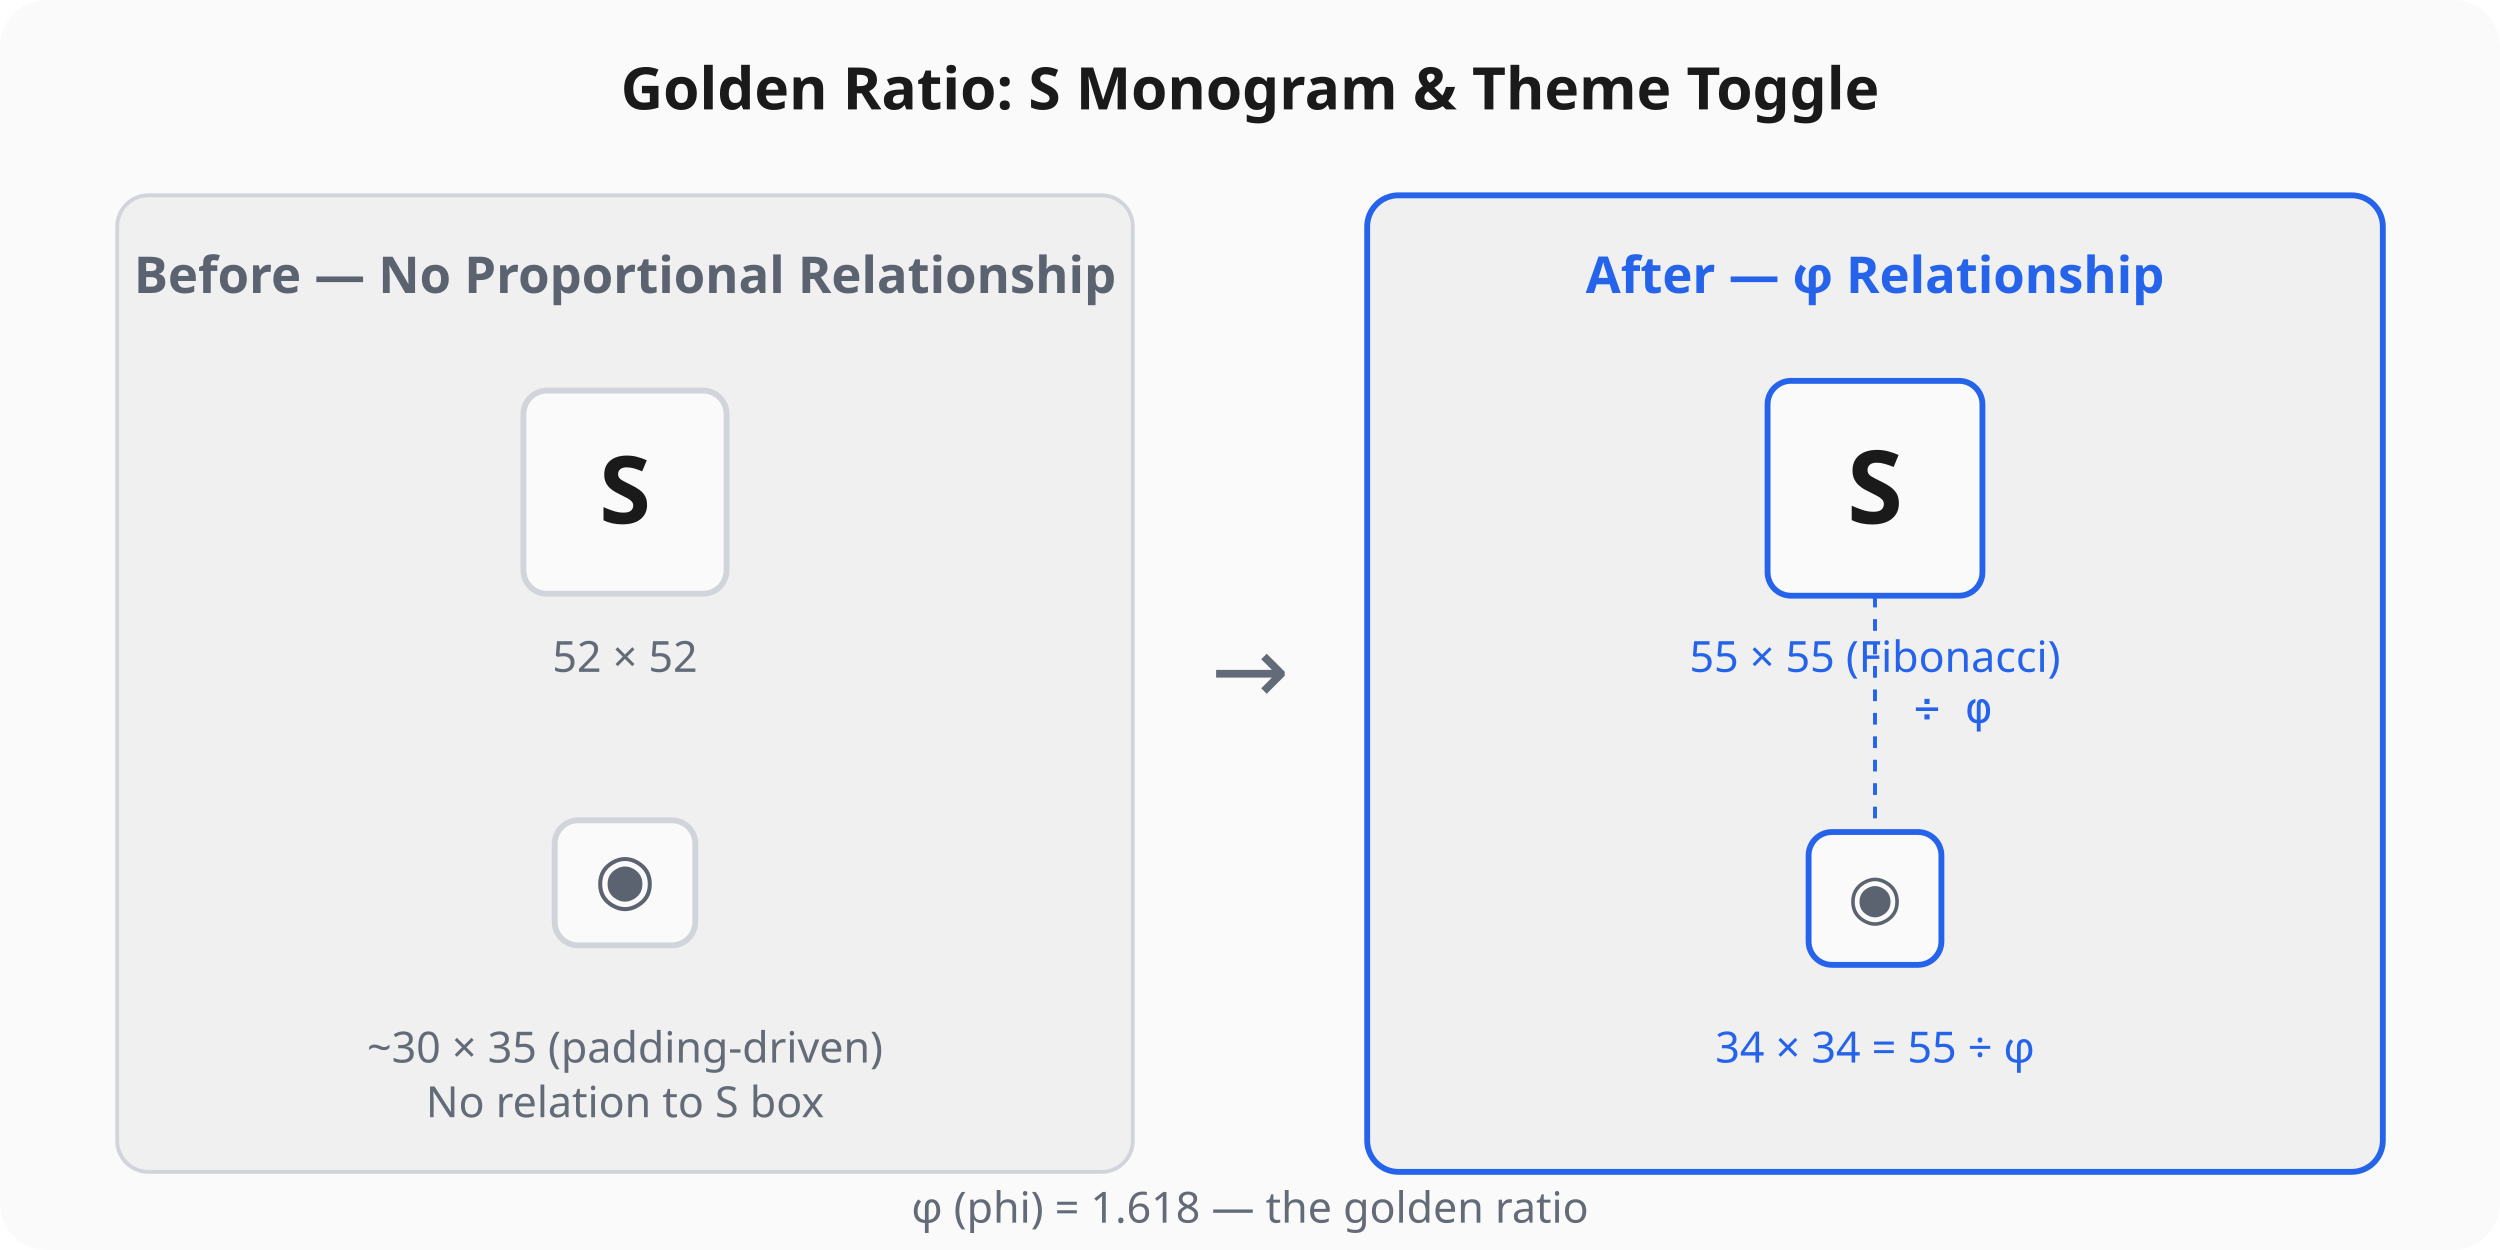
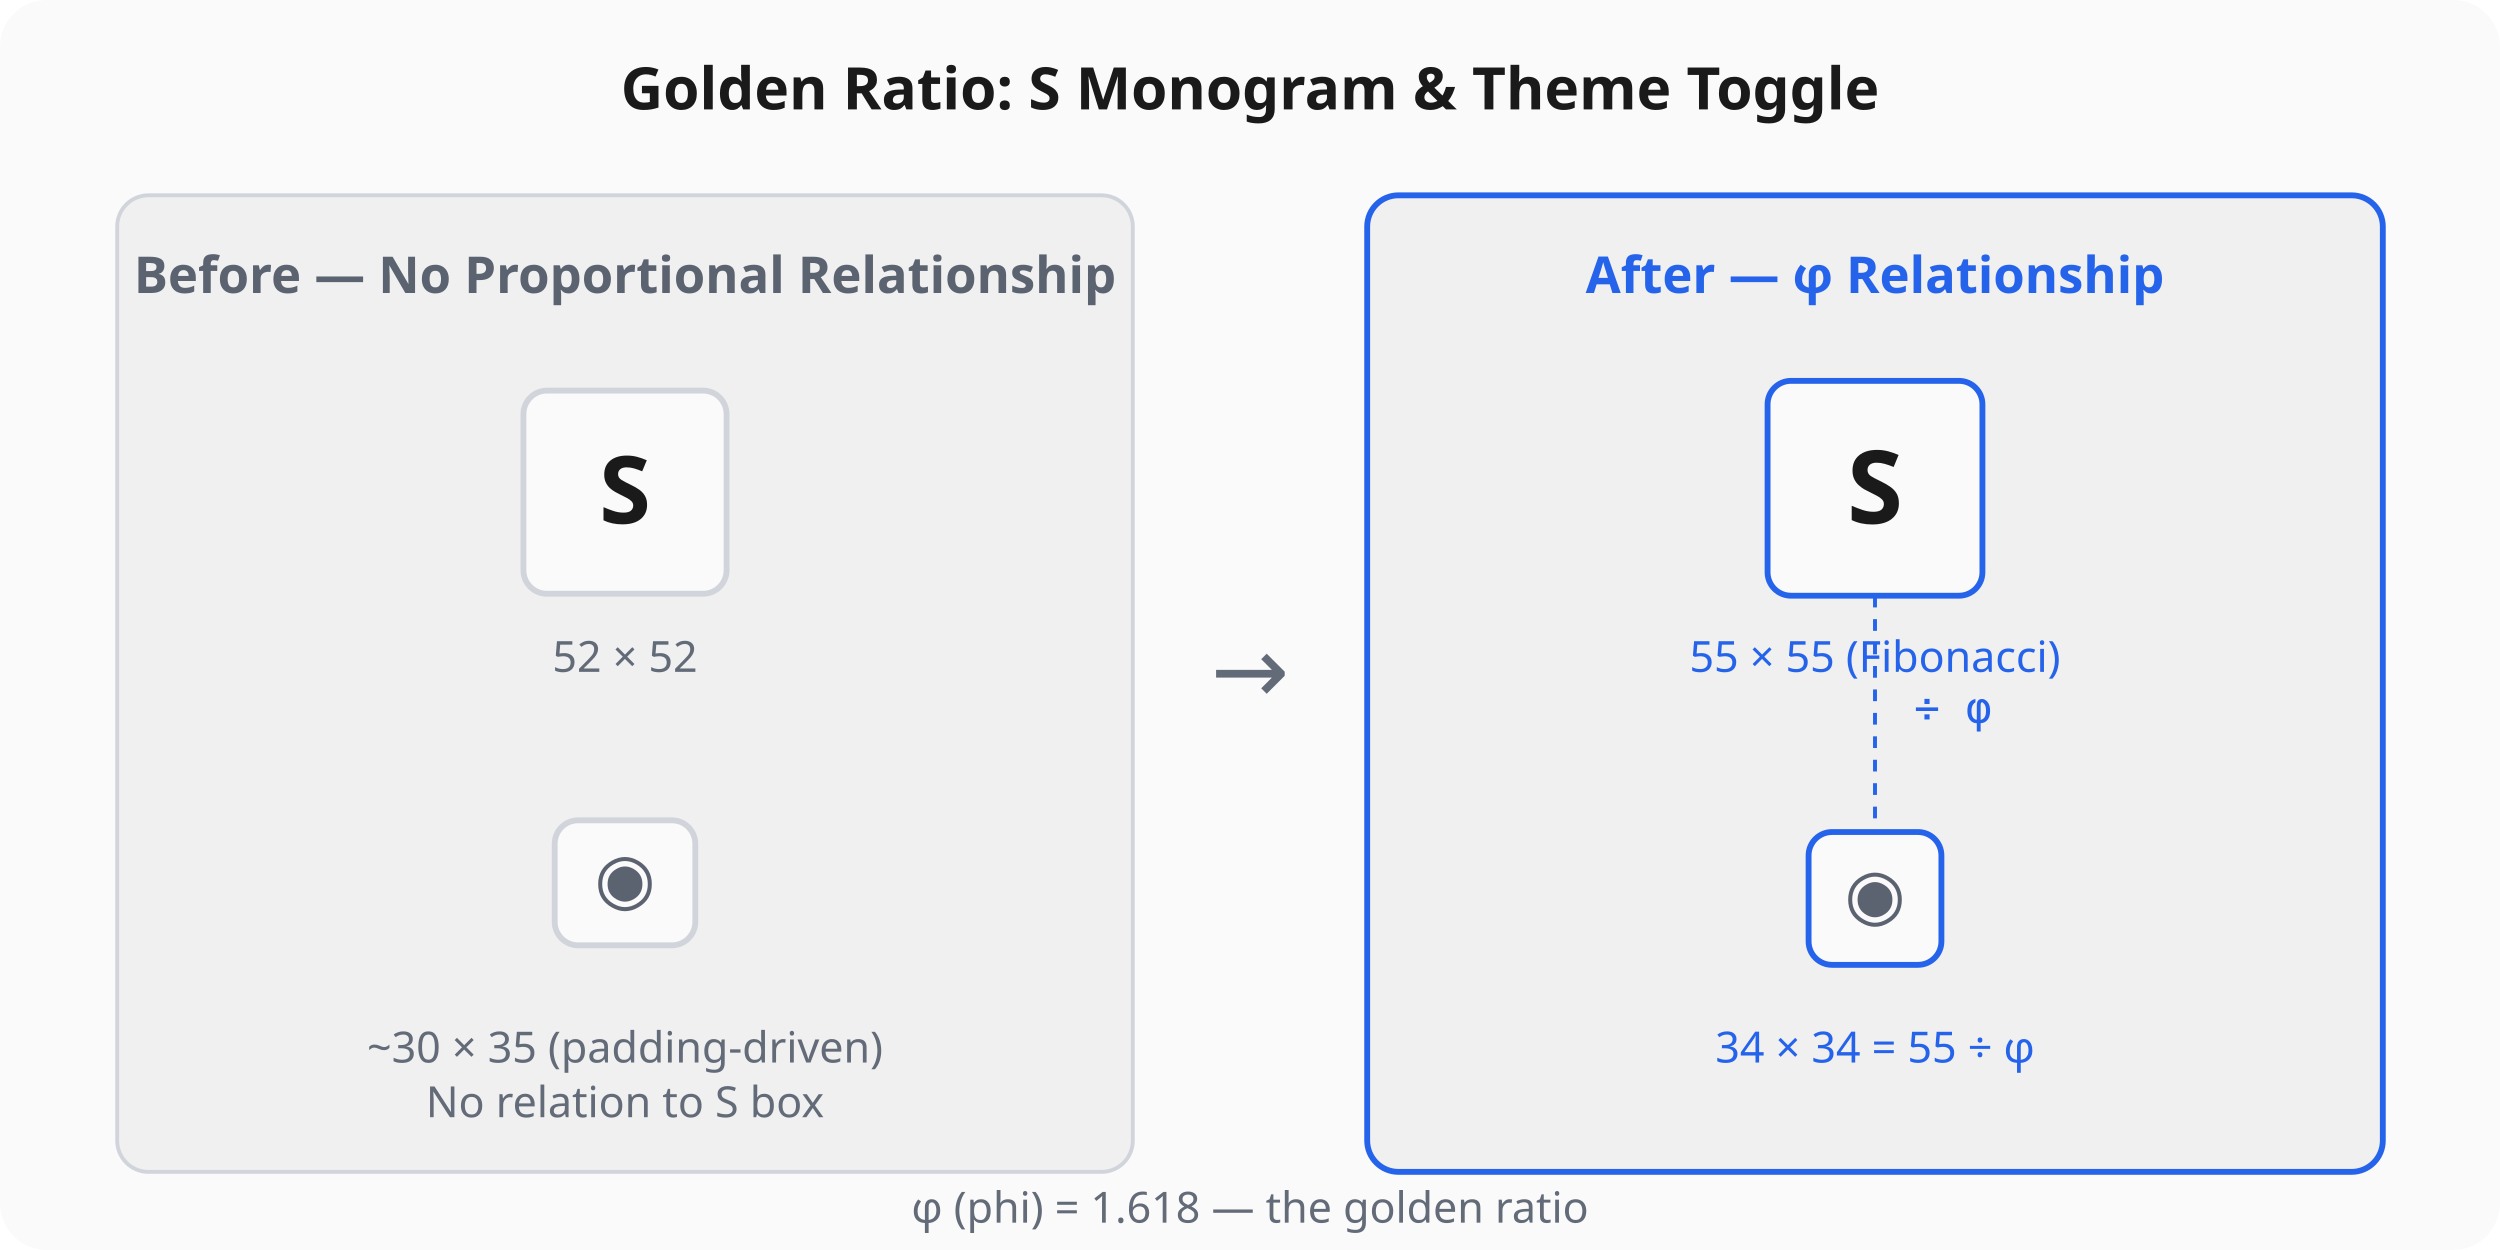
<svg xmlns="http://www.w3.org/2000/svg" width="640" height="320" viewBox="0 0 640 320">
-   <rect width="640" height="320" fill="#fafafa" rx="12" />
-   <text x="320" y="28" font-family="system-ui,sans-serif" font-size="15" font-weight="700" fill="#1a1a1a" text-anchor="middle">Golden Ratio: S Monogram &amp; Theme Toggle</text>
-   <rect x="30" y="50" width="260" height="250" fill="#f0f0f0" stroke="#d1d5db" stroke-width="1" rx="8" />
-   <text x="160" y="75" font-family="system-ui,sans-serif" font-size="13" font-weight="600" fill="#5c6370" text-anchor="middle">Before — No Proportional Relationship</text>
-   <rect x="134" y="100" width="52" height="52" fill="#fafafa" stroke="#d1d5db" stroke-width="1.5" rx="6" />
-   <text x="160" y="134" font-family="system-ui,sans-serif" font-size="24" font-weight="700" fill="#1a1a1a" text-anchor="middle">S</text>
-   <text x="160" y="172" font-family="system-ui,sans-serif" font-size="11" fill="#636b78" text-anchor="middle">52 × 52</text>
-   <rect x="142" y="210" width="36" height="32" fill="#fafafa" stroke="#d1d5db" stroke-width="1.5" rx="6" />
-   <text x="160" y="231" font-family="system-ui,sans-serif" font-size="18" fill="#5c6370" text-anchor="middle">◉</text>
-   <text x="160" y="272" font-family="system-ui,sans-serif" font-size="11" fill="#636b78" text-anchor="middle">~30 × 35 (padding-driven)</text>
-   <text x="160" y="286" font-family="system-ui,sans-serif" font-size="11" fill="#636b78" text-anchor="middle">No relation to S box</text>
-   <text x="320" y="180" font-family="system-ui,sans-serif" font-size="24" fill="#636b78" text-anchor="middle">→</text>
-   <rect x="350" y="50" width="260" height="250" fill="#f0f0f0" stroke="#2563eb" stroke-width="1.5" rx="8" />
-   <text x="480" y="75" font-family="system-ui,sans-serif" font-size="13" font-weight="600" fill="#2563eb" text-anchor="middle">After — φ Relationship</text>
-   <rect x="452.5" y="97.5" width="55" height="55" fill="#fafafa" stroke="#2563eb" stroke-width="1.5" rx="6" />
-   <text x="480" y="134" font-family="system-ui,sans-serif" font-size="26" font-weight="700" fill="#1a1a1a" text-anchor="middle">S</text>
-   <text x="480" y="172" font-family="system-ui,sans-serif" font-size="11" fill="#2563eb" text-anchor="middle">55 × 55 (Fibonacci)</text>
-   <rect x="463" y="213" width="34" height="34" fill="#fafafa" stroke="#2563eb" stroke-width="1.5" rx="6" />
-   <text x="480" y="235" font-family="system-ui,sans-serif" font-size="16" fill="#5c6370" text-anchor="middle">◉</text>
-   <text x="480" y="272" font-family="system-ui,sans-serif" font-size="11" fill="#2563eb" text-anchor="middle">34 × 34 = 55 ÷ φ</text>
-   <line x1="480" y1="152.5" x2="480" y2="213" stroke="#2563eb" stroke-width="1" stroke-dasharray="3,3" />
-   <text x="490" y="185" font-family="ui-monospace,monospace" font-size="11" fill="#2563eb">÷ φ</text>
-   <text x="320" y="313" font-family="system-ui,sans-serif" font-size="11" fill="#636b78" text-anchor="middle">φ (phi) = 1.618 — the golden ratio</text>
-   <style>
-     @media (prefers-color-scheme: dark) {
-       rect:nth-child(1) { fill: #18181b; }
-       rect:nth-child(3) { fill: #27272a; stroke: #3f3f46; }
-       rect:nth-child(5) { fill: #18181b; stroke: #3f3f46; }
-       rect:nth-child(8) { fill: #18181b; stroke: #3f3f46; }
-       rect:nth-child(13) { fill: #27272a; stroke: #60a5fa; }
-       rect:nth-child(15) { fill: #18181b; stroke: #60a5fa; }
-       rect:nth-child(18) { fill: #18181b; stroke: #60a5fa; }
-       text[fill="#1a1a1a"] { fill: #e4e4e7; }
-       text[fill="#5c6370"] { fill: #a1a1aa; }
-       text[fill="#636b78"] { fill: #8a8a94; }
-       text[fill="#2563eb"] { fill: #60a5fa; }
-       line { stroke: #60a5fa; }
-     }
-   </style>
+   <defs>
+     <style>
+       .bg { fill: #fafafa; }
+       .box-before { fill: #f0f0f0; stroke: #d1d5db; stroke-width: 1; }
+       .box-after { fill: #f0f0f0; stroke: #2563eb; stroke-width: 1.5; }
+       .cell { fill: #fafafa; stroke: #d1d5db; stroke-width: 1.5; }
+       .cell-accent { fill: #fafafa; stroke: #2563eb; stroke-width: 1.5; }
+       .title { fill: #1a1a1a; font-family: system-ui, sans-serif; font-size: 15px; font-weight: 700; text-anchor: middle; }
+       .label { fill: #5c6370; font-family: system-ui, sans-serif; font-size: 13px; font-weight: 600; text-anchor: middle; }
+       .label-after { fill: #2563eb; font-family: system-ui, sans-serif; font-size: 13px; font-weight: 600; text-anchor: middle; }
+       .s-char { fill: #1a1a1a; font-family: system-ui, sans-serif; font-size: 24px; font-weight: 700; text-anchor: middle; }
+       .s-char-after { fill: #1a1a1a; font-family: system-ui, sans-serif; font-size: 26px; font-weight: 700; text-anchor: middle; }
+       .toggle-char { fill: #5c6370; font-family: system-ui, sans-serif; font-size: 18px; text-anchor: middle; }
+       .dim { fill: #636b78; font-family: system-ui, sans-serif; font-size: 11px; text-anchor: middle; }
+       .accent-text { fill: #2563eb; font-family: system-ui, sans-serif; font-size: 11px; text-anchor: middle; }
+       .mono { fill: #2563eb; font-family: ui-monospace, monospace; font-size: 11px; text-anchor: start; }
+       .arrow { fill: #636b78; font-family: system-ui, sans-serif; font-size: 24px; text-anchor: middle; }
+       .line-phi { stroke: #2563eb; stroke-width: 1; stroke-dasharray: 3, 3; }
+       .footer { fill: #636b78; font-family: system-ui, sans-serif; font-size: 11px; text-anchor: middle; }
+ 
+       @media (prefers-color-scheme: dark) {
+         .bg { fill: #18181b; }
+         .box-before { fill: #27272a; stroke: #3f3f46; }
+         .box-after { fill: #27272a; stroke: #60a5fa; }
+         .cell { fill: #18181b; stroke: #3f3f46; }
+         .cell-accent { fill: #18181b; stroke: #60a5fa; }
+         .title { fill: #e4e4e7; }
+         .label { fill: #a1a1aa; }
+         .label-after { fill: #60a5fa; }
+         .s-char { fill: #e4e4e7; }
+         .s-char-after { fill: #e4e4e7; }
+         .toggle-char { fill: #a1a1aa; }
+         .dim { fill: #8a8a94; }
+         .accent-text { fill: #60a5fa; }
+         .mono { fill: #60a5fa; }
+         .arrow { fill: #8a8a94; }
+         .line-phi { stroke: #60a5fa; }
+         .footer { fill: #8a8a94; }
+       }
+     </style>
+   </defs>
+   <rect class="bg" width="640" height="320" rx="12" />
+   <text x="320" y="28" class="title">Golden Ratio: S Monogram &amp; Theme Toggle</text>
+   <rect x="30" y="50" width="260" height="250" class="box-before" rx="8" />
+   <text x="160" y="75" class="label">Before — No Proportional Relationship</text>
+   <rect x="134" y="100" width="52" height="52" class="cell" rx="6" />
+   <text x="160" y="134" class="s-char">S</text>
+   <text x="160" y="172" class="dim">52 × 52</text>
+   <rect x="142" y="210" width="36" height="32" class="cell" rx="6" />
+   <text x="160" y="231" class="toggle-char">◉</text>
+   <text x="160" y="272" class="dim">~30 × 35 (padding-driven)</text>
+   <text x="160" y="286" class="dim">No relation to S box</text>
+   <text x="320" y="180" class="arrow">→</text>
+   <rect x="350" y="50" width="260" height="250" class="box-after" rx="8" />
+   <text x="480" y="75" class="label-after">After — φ Relationship</text>
+   <rect x="452.5" y="97.5" width="55" height="55" class="cell-accent" rx="6" />
+   <text x="480" y="134" class="s-char-after">S</text>
+   <text x="480" y="172" class="accent-text">55 × 55 (Fibonacci)</text>
+   <rect x="463" y="213" width="34" height="34" class="cell-accent" rx="6" />
+   <text x="480" y="235" class="toggle-char">◉</text>
+   <text x="480" y="272" class="accent-text">34 × 34 = 55 ÷ φ</text>
+   <line x1="480" y1="152.5" x2="480" y2="213" class="line-phi" />
+   <text x="490" y="185" class="mono">÷ φ</text>
+   <text x="320" y="313" class="footer">φ (phi) = 1.618 — the golden ratio</text>
</svg>
